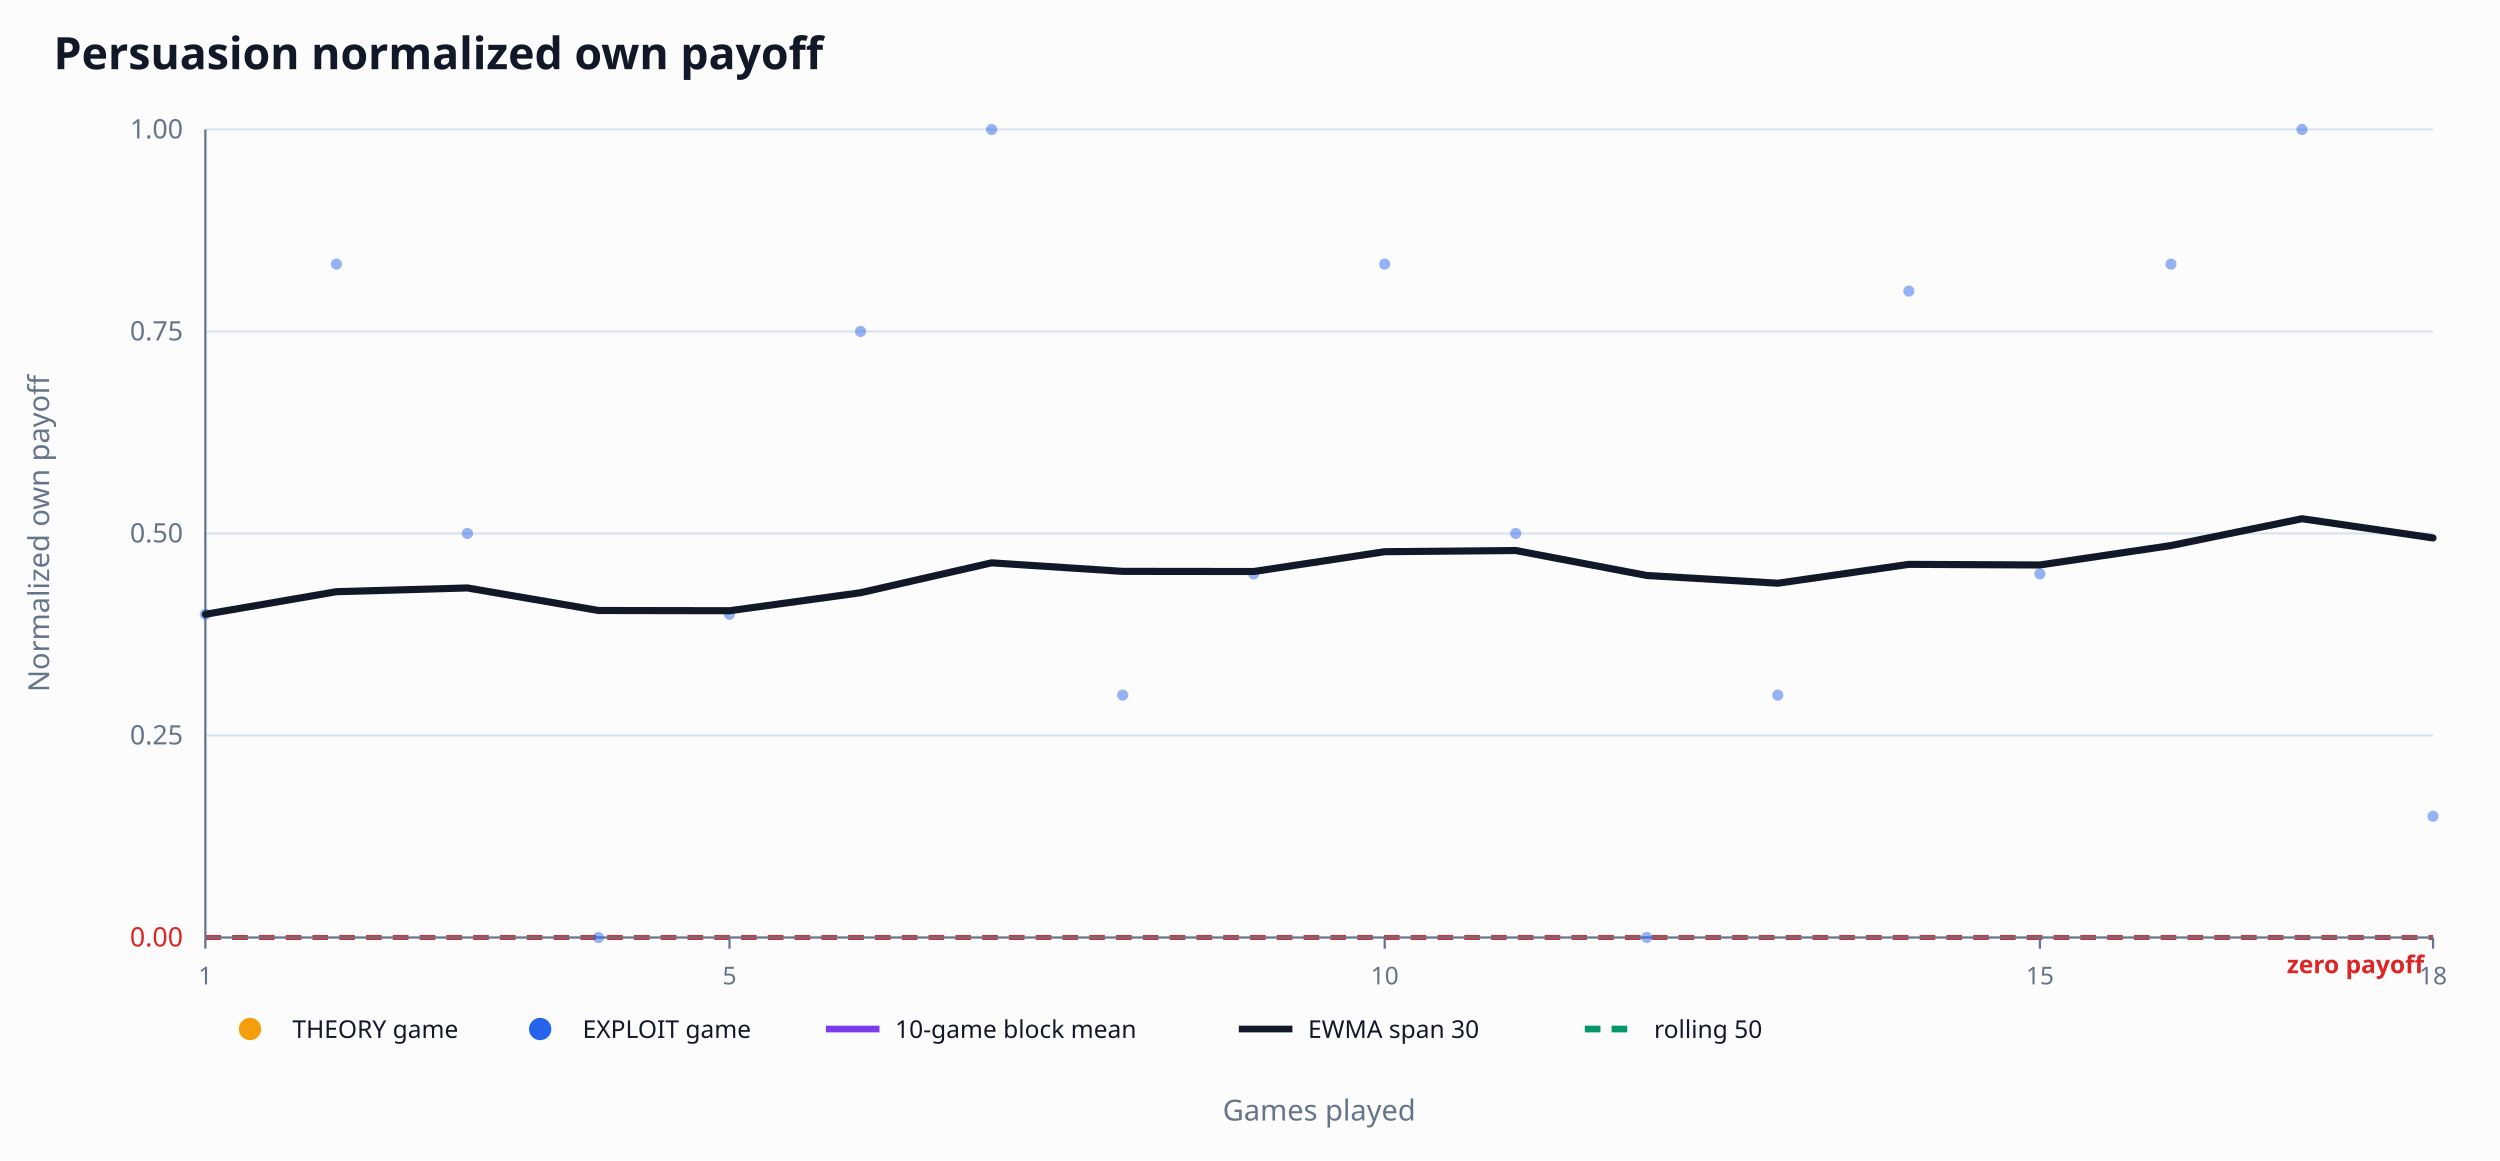
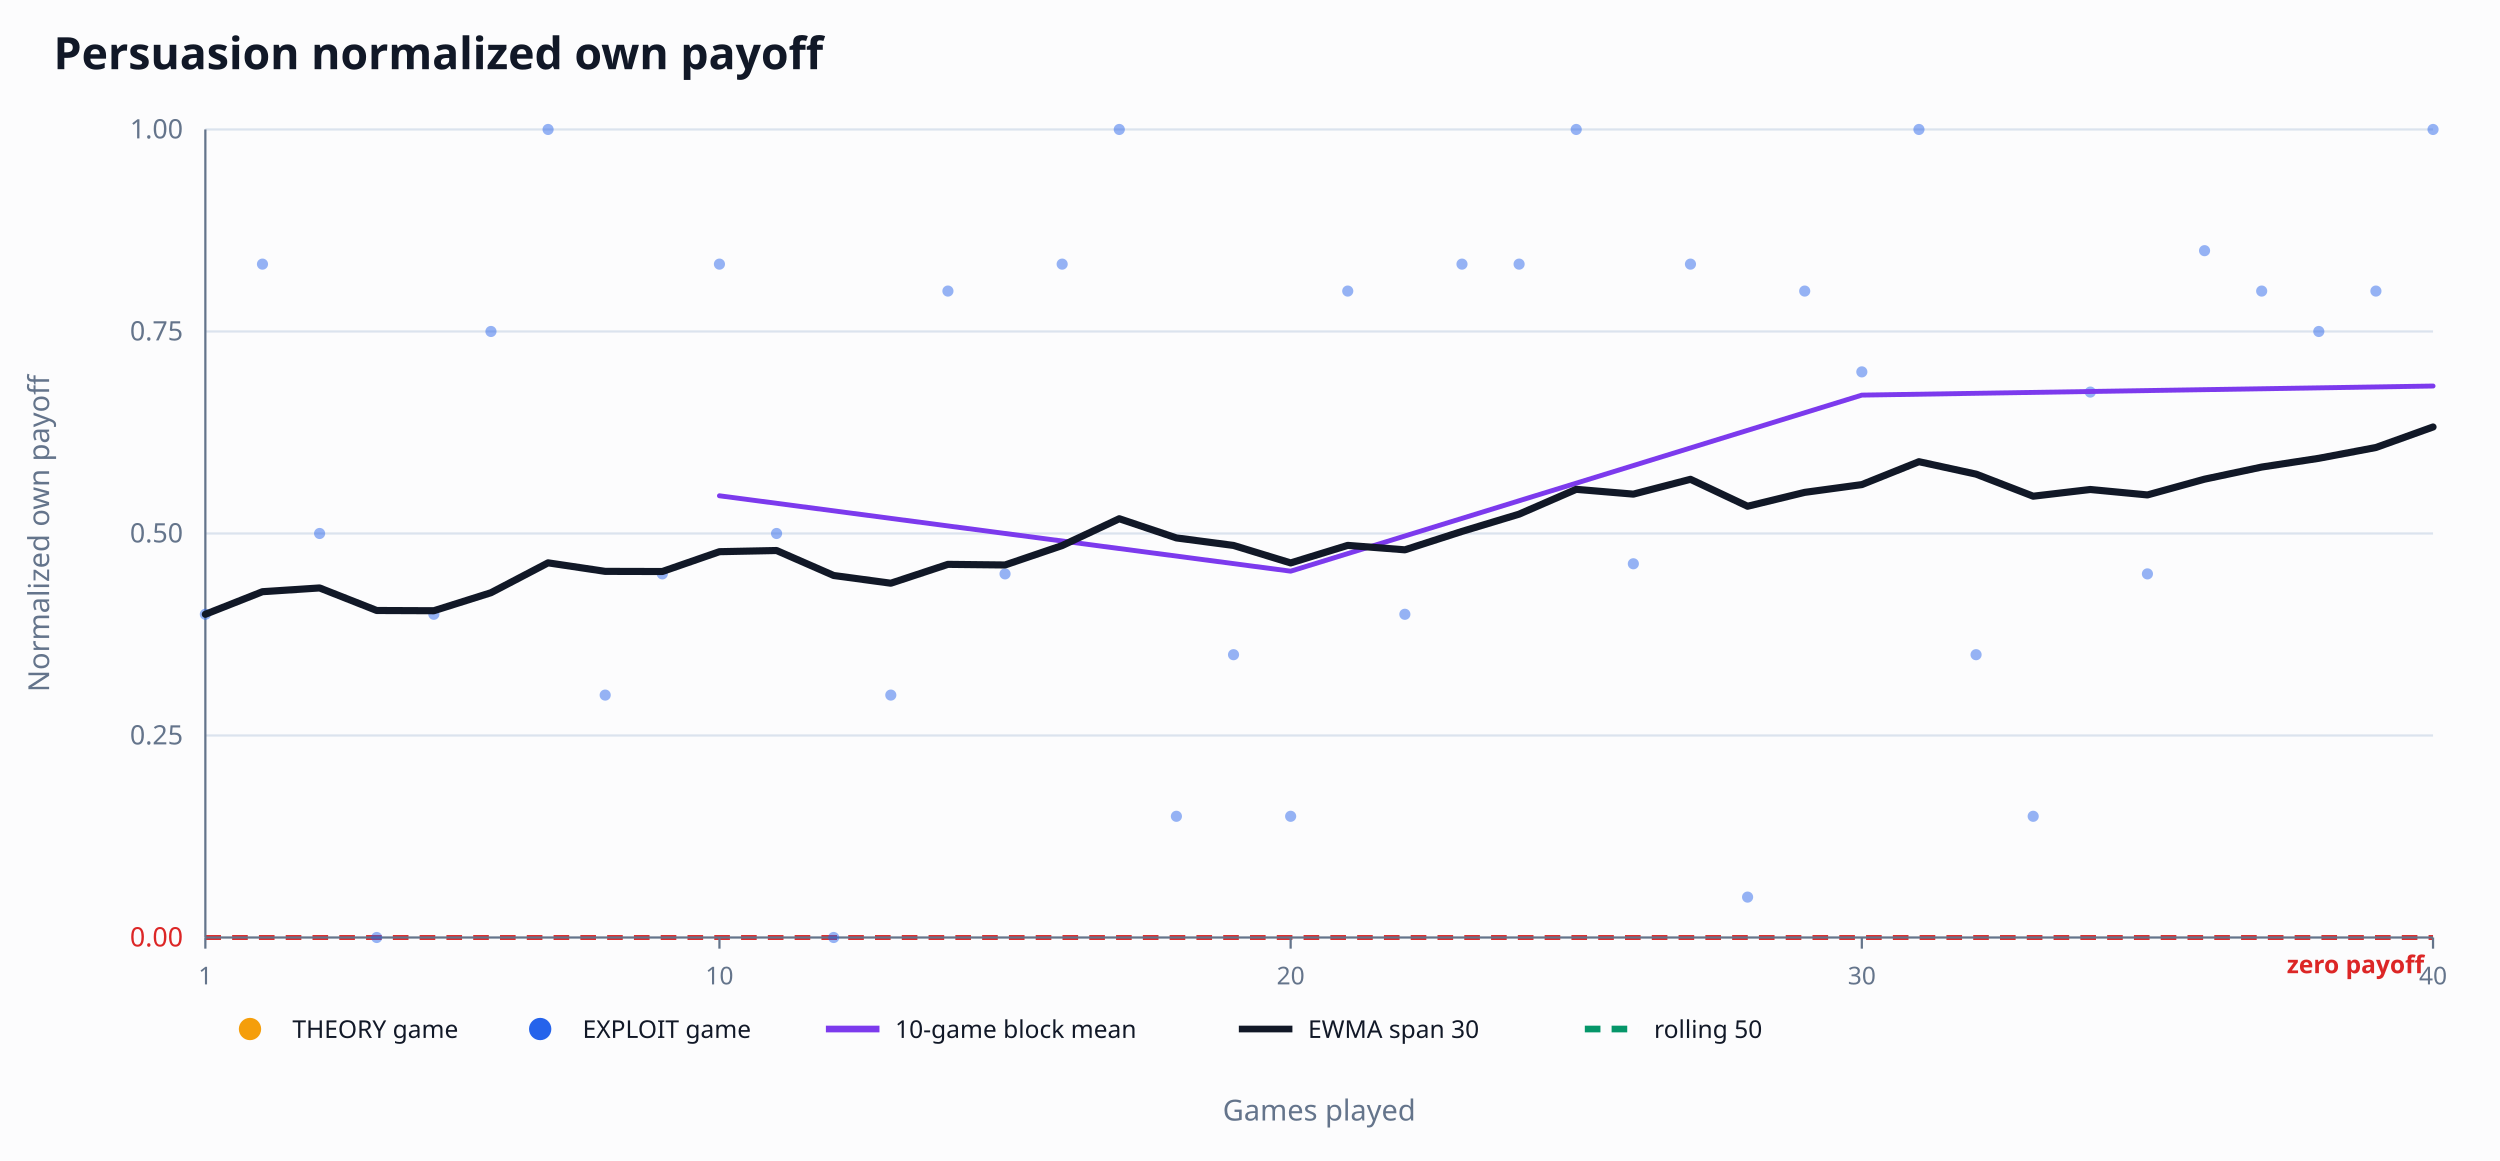
<svg xmlns="http://www.w3.org/2000/svg" width="1120" height="520" viewBox="0 0 1120 520">
  <rect width="100%" height="100%" fill="#fcfcfd" />
  <text x="24" y="31" font-family="system-ui,sans-serif" font-size="20" font-weight="700" fill="#111827">Persuasion normalized own payoff</text>
  <line x1="92" y1="420.00" x2="1090" y2="420.00" stroke="#dc2626" stroke-width="2.2" stroke-dasharray="7,5" />
  <text x="82" y="424.00" text-anchor="end" font-family="system-ui,sans-serif" font-size="12" fill="#dc2626">0.00</text>
  <line x1="92" y1="329.50" x2="1090" y2="329.50" stroke="#dbe3ee" stroke-width="1" />
  <text x="82" y="333.50" text-anchor="end" font-family="system-ui,sans-serif" font-size="12" fill="#64748b">0.25</text>
  <line x1="92" y1="239.00" x2="1090" y2="239.00" stroke="#dbe3ee" stroke-width="1" />
  <text x="82" y="243.00" text-anchor="end" font-family="system-ui,sans-serif" font-size="12" fill="#64748b">0.50</text>
  <line x1="92" y1="148.50" x2="1090" y2="148.50" stroke="#dbe3ee" stroke-width="1" />
  <text x="82" y="152.50" text-anchor="end" font-family="system-ui,sans-serif" font-size="12" fill="#64748b">0.75</text>
  <line x1="92" y1="58.00" x2="1090" y2="58.00" stroke="#dbe3ee" stroke-width="1" />
  <text x="82" y="62.00" text-anchor="end" font-family="system-ui,sans-serif" font-size="12" fill="#64748b">1.00</text>
  <line x1="92.00" y1="420" x2="92.00" y2="425" stroke="#64748b" />
  <text x="92.00" y="441" text-anchor="middle" font-family="system-ui,sans-serif" font-size="11" fill="#64748b">1</text>
-   <line x1="326.82" y1="420" x2="326.82" y2="425" stroke="#64748b" />
-   <text x="326.82" y="441" text-anchor="middle" font-family="system-ui,sans-serif" font-size="11" fill="#64748b">5</text>
-   <line x1="620.35" y1="420" x2="620.35" y2="425" stroke="#64748b" />
-   <text x="620.35" y="441" text-anchor="middle" font-family="system-ui,sans-serif" font-size="11" fill="#64748b">10</text>
-   <line x1="913.88" y1="420" x2="913.88" y2="425" stroke="#64748b" />
-   <text x="913.88" y="441" text-anchor="middle" font-family="system-ui,sans-serif" font-size="11" fill="#64748b">15</text>
+   <line x1="322.31" y1="420" x2="322.31" y2="425" stroke="#64748b" />
+   <text x="322.31" y="441" text-anchor="middle" font-family="system-ui,sans-serif" font-size="11" fill="#64748b">10</text>
+   <line x1="578.21" y1="420" x2="578.21" y2="425" stroke="#64748b" />
+   <text x="578.21" y="441" text-anchor="middle" font-family="system-ui,sans-serif" font-size="11" fill="#64748b">20</text>
+   <line x1="834.10" y1="420" x2="834.10" y2="425" stroke="#64748b" />
+   <text x="834.10" y="441" text-anchor="middle" font-family="system-ui,sans-serif" font-size="11" fill="#64748b">30</text>
  <line x1="1090.00" y1="420" x2="1090.00" y2="425" stroke="#64748b" />
-   <text x="1090.00" y="441" text-anchor="middle" font-family="system-ui,sans-serif" font-size="11" fill="#64748b">18</text>
+   <text x="1090.00" y="441" text-anchor="middle" font-family="system-ui,sans-serif" font-size="11" fill="#64748b">40</text>
  <line x1="92" y1="58" x2="92" y2="420" stroke="#64748b" />
  <line x1="92" y1="420" x2="1090" y2="420" stroke="#64748b" />
  <text x="591.00" y="502" text-anchor="middle" font-family="system-ui,sans-serif" font-size="13" fill="#64748b">Games played</text>
  <text x="22" y="239.00" text-anchor="middle" transform="rotate(-90 22 239.00)" font-family="system-ui,sans-serif" font-size="13" fill="#64748b">Normalized own payoff</text>
  <text x="1086" y="436.00" text-anchor="end" font-family="system-ui,sans-serif" font-size="11" font-weight="700" fill="#dc2626">zero payoff</text>
  <circle cx="92.00" cy="275.20" r="2.5" fill="#2563eb" opacity="0.48" />
-   <circle cx="150.71" cy="118.33" r="2.5" fill="#2563eb" opacity="0.48" />
-   <circle cx="209.41" cy="239.00" r="2.5" fill="#2563eb" opacity="0.48" />
-   <circle cx="268.12" cy="420.00" r="2.5" fill="#2563eb" opacity="0.48" />
-   <circle cx="326.82" cy="275.20" r="2.5" fill="#2563eb" opacity="0.48" />
-   <circle cx="385.53" cy="148.50" r="2.5" fill="#2563eb" opacity="0.48" />
-   <circle cx="444.24" cy="58.00" r="2.5" fill="#2563eb" opacity="0.48" />
-   <circle cx="502.94" cy="311.40" r="2.5" fill="#2563eb" opacity="0.48" />
-   <circle cx="561.65" cy="257.10" r="2.5" fill="#2563eb" opacity="0.48" />
-   <circle cx="620.35" cy="118.33" r="2.5" fill="#2563eb" opacity="0.48" />
-   <circle cx="679.06" cy="239.00" r="2.5" fill="#2563eb" opacity="0.48" />
-   <circle cx="737.76" cy="420.00" r="2.5" fill="#2563eb" opacity="0.48" />
-   <circle cx="796.47" cy="311.40" r="2.5" fill="#2563eb" opacity="0.48" />
-   <circle cx="855.18" cy="130.40" r="2.5" fill="#2563eb" opacity="0.48" />
-   <circle cx="913.88" cy="257.10" r="2.5" fill="#2563eb" opacity="0.48" />
-   <circle cx="972.59" cy="118.33" r="2.5" fill="#2563eb" opacity="0.48" />
-   <circle cx="1031.29" cy="58.00" r="2.5" fill="#2563eb" opacity="0.48" />
-   <circle cx="1090.00" cy="365.70" r="2.5" fill="#2563eb" opacity="0.48" />
-   <polyline points="620.35,222.11" fill="none" stroke="#7c3aed" stroke-width="2.2" stroke-linejoin="round" stroke-linecap="round" />
-   <polyline points="92.00,275.20 150.71,265.08 209.41,263.40 268.12,273.50 326.82,273.61 385.53,265.54 444.24,252.15 502.94,255.97 561.65,256.04 620.35,247.16 679.06,246.63 737.76,257.82 796.47,261.28 855.18,252.83 913.88,253.11 972.59,244.41 1031.29,232.39 1090.00,240.99" fill="none" stroke="#111827" stroke-width="3.2" stroke-linejoin="round" stroke-linecap="round" />
+   <circle cx="117.59" cy="118.33" r="2.5" fill="#2563eb" opacity="0.48" />
+   <circle cx="143.18" cy="239.00" r="2.5" fill="#2563eb" opacity="0.48" />
+   <circle cx="168.77" cy="420.00" r="2.5" fill="#2563eb" opacity="0.48" />
+   <circle cx="194.36" cy="275.20" r="2.5" fill="#2563eb" opacity="0.48" />
+   <circle cx="219.95" cy="148.50" r="2.5" fill="#2563eb" opacity="0.48" />
+   <circle cx="245.54" cy="58.00" r="2.5" fill="#2563eb" opacity="0.48" />
+   <circle cx="271.13" cy="311.40" r="2.5" fill="#2563eb" opacity="0.48" />
+   <circle cx="296.72" cy="257.10" r="2.5" fill="#2563eb" opacity="0.48" />
+   <circle cx="322.31" cy="118.33" r="2.5" fill="#2563eb" opacity="0.48" />
+   <circle cx="347.90" cy="239.00" r="2.5" fill="#2563eb" opacity="0.48" />
+   <circle cx="373.49" cy="420.00" r="2.5" fill="#2563eb" opacity="0.48" />
+   <circle cx="399.08" cy="311.40" r="2.5" fill="#2563eb" opacity="0.48" />
+   <circle cx="424.67" cy="130.40" r="2.5" fill="#2563eb" opacity="0.48" />
+   <circle cx="450.26" cy="257.10" r="2.5" fill="#2563eb" opacity="0.48" />
+   <circle cx="475.85" cy="118.33" r="2.5" fill="#2563eb" opacity="0.48" />
+   <circle cx="501.44" cy="58.00" r="2.5" fill="#2563eb" opacity="0.48" />
+   <circle cx="527.03" cy="365.70" r="2.5" fill="#2563eb" opacity="0.48" />
+   <circle cx="552.62" cy="293.30" r="2.5" fill="#2563eb" opacity="0.48" />
+   <circle cx="578.21" cy="365.70" r="2.5" fill="#2563eb" opacity="0.48" />
+   <circle cx="603.79" cy="130.40" r="2.5" fill="#2563eb" opacity="0.48" />
+   <circle cx="629.38" cy="275.20" r="2.5" fill="#2563eb" opacity="0.48" />
+   <circle cx="654.97" cy="118.33" r="2.5" fill="#2563eb" opacity="0.48" />
+   <circle cx="680.56" cy="118.33" r="2.5" fill="#2563eb" opacity="0.48" />
+   <circle cx="706.15" cy="58.00" r="2.5" fill="#2563eb" opacity="0.48" />
+   <circle cx="731.74" cy="252.57" r="2.5" fill="#2563eb" opacity="0.48" />
+   <circle cx="757.33" cy="118.33" r="2.5" fill="#2563eb" opacity="0.48" />
+   <circle cx="782.92" cy="401.90" r="2.5" fill="#2563eb" opacity="0.48" />
+   <circle cx="808.51" cy="130.40" r="2.5" fill="#2563eb" opacity="0.48" />
+   <circle cx="834.10" cy="166.60" r="2.5" fill="#2563eb" opacity="0.48" />
+   <circle cx="859.69" cy="58.00" r="2.5" fill="#2563eb" opacity="0.48" />
+   <circle cx="885.28" cy="293.30" r="2.5" fill="#2563eb" opacity="0.48" />
+   <circle cx="910.87" cy="365.70" r="2.5" fill="#2563eb" opacity="0.48" />
+   <circle cx="936.46" cy="175.65" r="2.5" fill="#2563eb" opacity="0.48" />
+   <circle cx="962.05" cy="257.10" r="2.5" fill="#2563eb" opacity="0.48" />
+   <circle cx="987.64" cy="112.30" r="2.5" fill="#2563eb" opacity="0.48" />
+   <circle cx="1013.23" cy="130.40" r="2.5" fill="#2563eb" opacity="0.48" />
+   <circle cx="1038.82" cy="148.50" r="2.5" fill="#2563eb" opacity="0.48" />
+   <circle cx="1064.41" cy="130.40" r="2.5" fill="#2563eb" opacity="0.48" />
+   <circle cx="1090.00" cy="58.00" r="2.5" fill="#2563eb" opacity="0.48" />
+   <polyline points="322.31,222.11 578.21,255.89 834.10,177.01 1090.00,172.94" fill="none" stroke="#7c3aed" stroke-width="2.2" stroke-linejoin="round" stroke-linecap="round" />
+   <polyline points="92.00,275.20 117.59,265.08 143.18,263.40 168.77,273.50 194.36,273.61 219.95,265.54 245.54,252.15 271.13,255.97 296.72,256.04 322.31,247.16 347.90,246.63 373.49,257.82 399.08,261.28 424.67,252.83 450.26,253.11 475.85,244.41 501.44,232.39 527.03,240.99 552.62,244.36 578.21,252.19 603.79,244.33 629.38,246.32 654.97,238.07 680.56,230.34 706.15,219.22 731.74,221.37 757.33,214.73 782.92,226.80 808.51,220.58 834.10,217.10 859.69,206.84 885.28,212.41 910.87,222.30 936.46,219.29 962.05,221.73 987.64,214.67 1013.23,209.24 1038.82,205.32 1064.41,200.48 1090.00,191.29" fill="none" stroke="#111827" stroke-width="3.2" stroke-linejoin="round" stroke-linecap="round" />
  <circle cx="112" cy="461" r="5" fill="#f59e0b" />
  <text x="131" y="465" font-family="system-ui,sans-serif" font-size="11" fill="#111827">THEORY game</text>
  <circle cx="242" cy="461" r="5" fill="#2563eb" />
  <text x="261" y="465" font-family="system-ui,sans-serif" font-size="11" fill="#111827">EXPLOIT game</text>
  <line x1="370" y1="461" x2="394" y2="461" stroke="#7c3aed" stroke-width="3" />
  <text x="401" y="465" font-family="system-ui,sans-serif" font-size="11" fill="#111827">10-game block mean</text>
  <line x1="555" y1="461" x2="579" y2="461" stroke="#111827" stroke-width="3" />
  <text x="586" y="465" font-family="system-ui,sans-serif" font-size="11" fill="#111827">EWMA span 30</text>
  <line x1="710" y1="461" x2="734" y2="461" stroke="#059669" stroke-width="3" stroke-dasharray="7,5" />
  <text x="741" y="465" font-family="system-ui,sans-serif" font-size="11" fill="#111827">rolling 50</text>
</svg>
